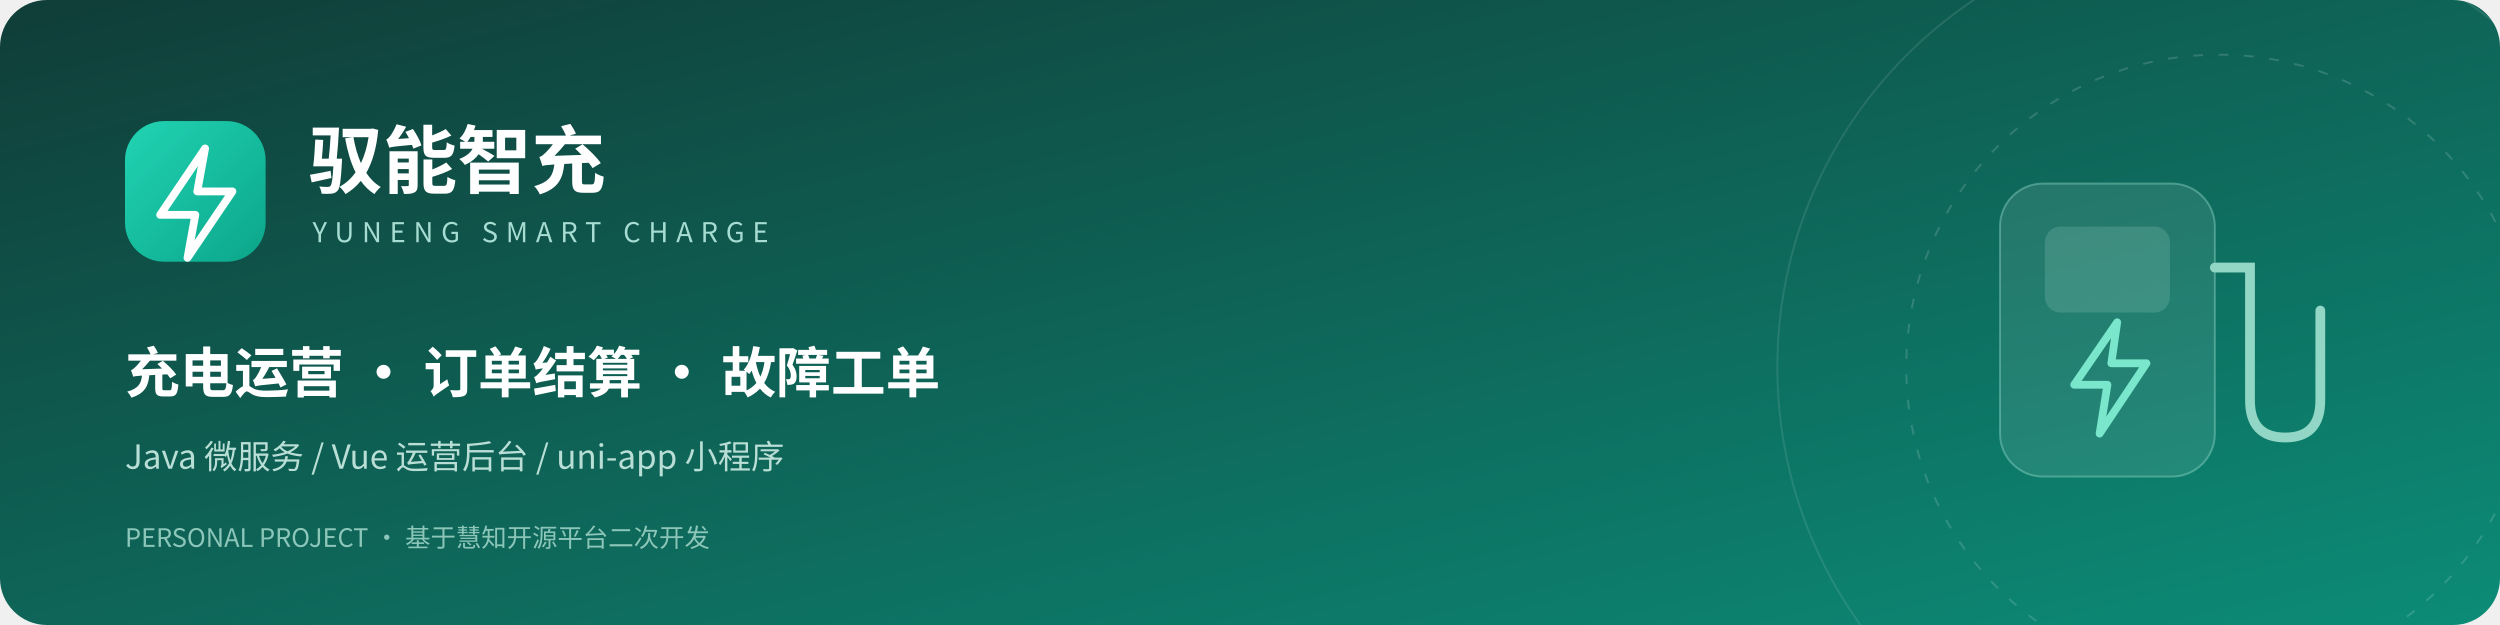
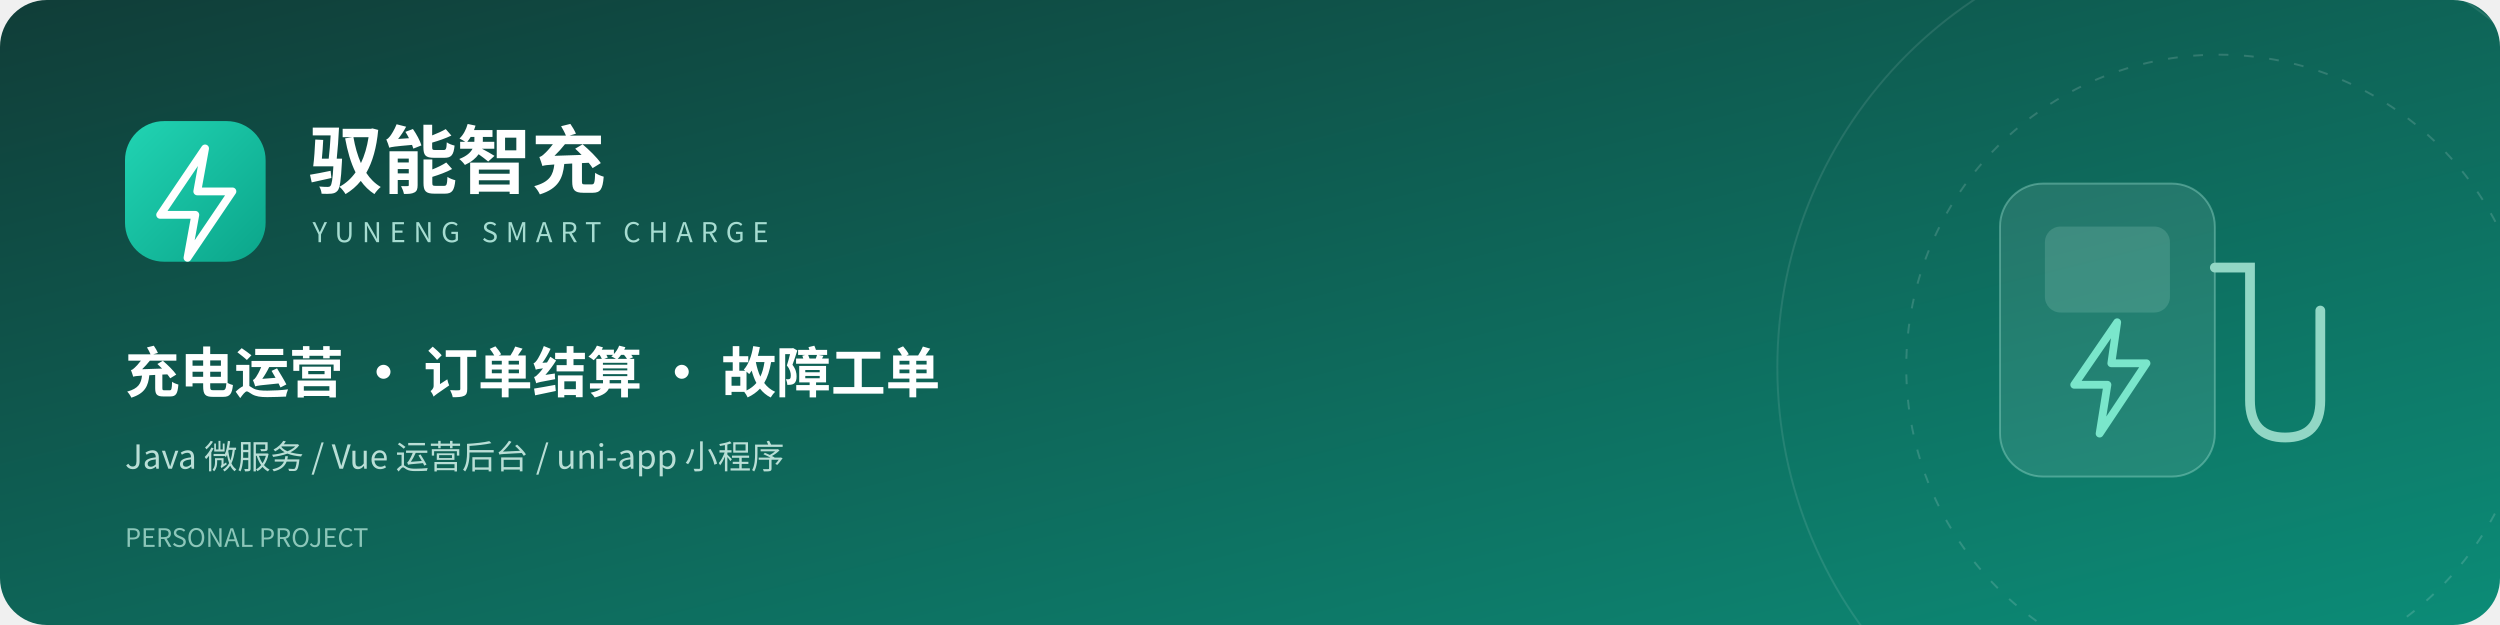
<svg xmlns="http://www.w3.org/2000/svg" width="1280" height="320" viewBox="0 0 1280 320" role="img" aria-labelledby="title description">
  <defs>
    <linearGradient id="background" x2="1" y2="1">
      <stop stop-color="#103d38" />
      <stop offset="1" stop-color="#0c8c77" />
    </linearGradient>
    <linearGradient id="mark" x2="1" y2="1">
      <stop stop-color="#21d4b3" />
      <stop offset="1" stop-color="#0ba58a" />
    </linearGradient>
  </defs>
  <rect width="1280" height="320" rx="24" fill="url(#background)" />
  <circle cx="1136" cy="188" r="226" fill="none" stroke="#fff" stroke-opacity=".10" />
  <circle cx="1136" cy="188" r="160" fill="none" stroke="#fff" stroke-opacity=".15" stroke-dasharray="5 8" />
  <rect x="64" y="62" width="72" height="72" rx="20" fill="url(#mark)" />
  <path d="m105 76-23 34h18l-4 22 23-34h-18z" fill="none" stroke="#fff" stroke-width="4" stroke-linejoin="round" />
  <g font-family="Microsoft YaHei, PingFang SC, Noto Sans CJK SC, sans-serif">
    <text x="158" y="96" fill="#fff" font-size="38" font-weight="700">驭能智充</text>
    <text x="160" y="124" fill="#a6dcd1" font-size="14" letter-spacing="4">YUNENG SMART CHARGE</text>
    <text x="64" y="201" fill="#fff" font-size="28" font-weight="600">充电运营 · 订单结算 · 故障工单</text>
    <text x="64" y="240" fill="#b9ded6" font-size="17">Java 微服务 / Vue 运营后台 / uni-app 小程序</text>
-     <text x="64" y="280" fill="#8cc6b9" font-size="13">PERSONAL PROJECT · 基于慧知开源平台二次开发</text>
+     <text x="64" y="280" fill="#8cc6b9" font-size="13">PERSONAL PROJECT</text>
  </g>
  <rect x="1024" y="94" width="110" height="150" rx="22" fill="#fff" fill-opacity=".09" stroke="#9ce0d1" stroke-opacity=".4" />
  <rect x="1047" y="116" width="64" height="44" rx="8" fill="#d3f6ec" fill-opacity=".15" />
  <path d="m1084 165-22 32h17l-4 25 24-36h-18z" fill="none" stroke="#7ae6cb" stroke-width="4" stroke-linejoin="round" />
  <path d="M1134 137h18v68q0 19 18 19t18-19v-46" fill="none" stroke="#92d7c5" stroke-width="5" stroke-linecap="round" />
</svg>
